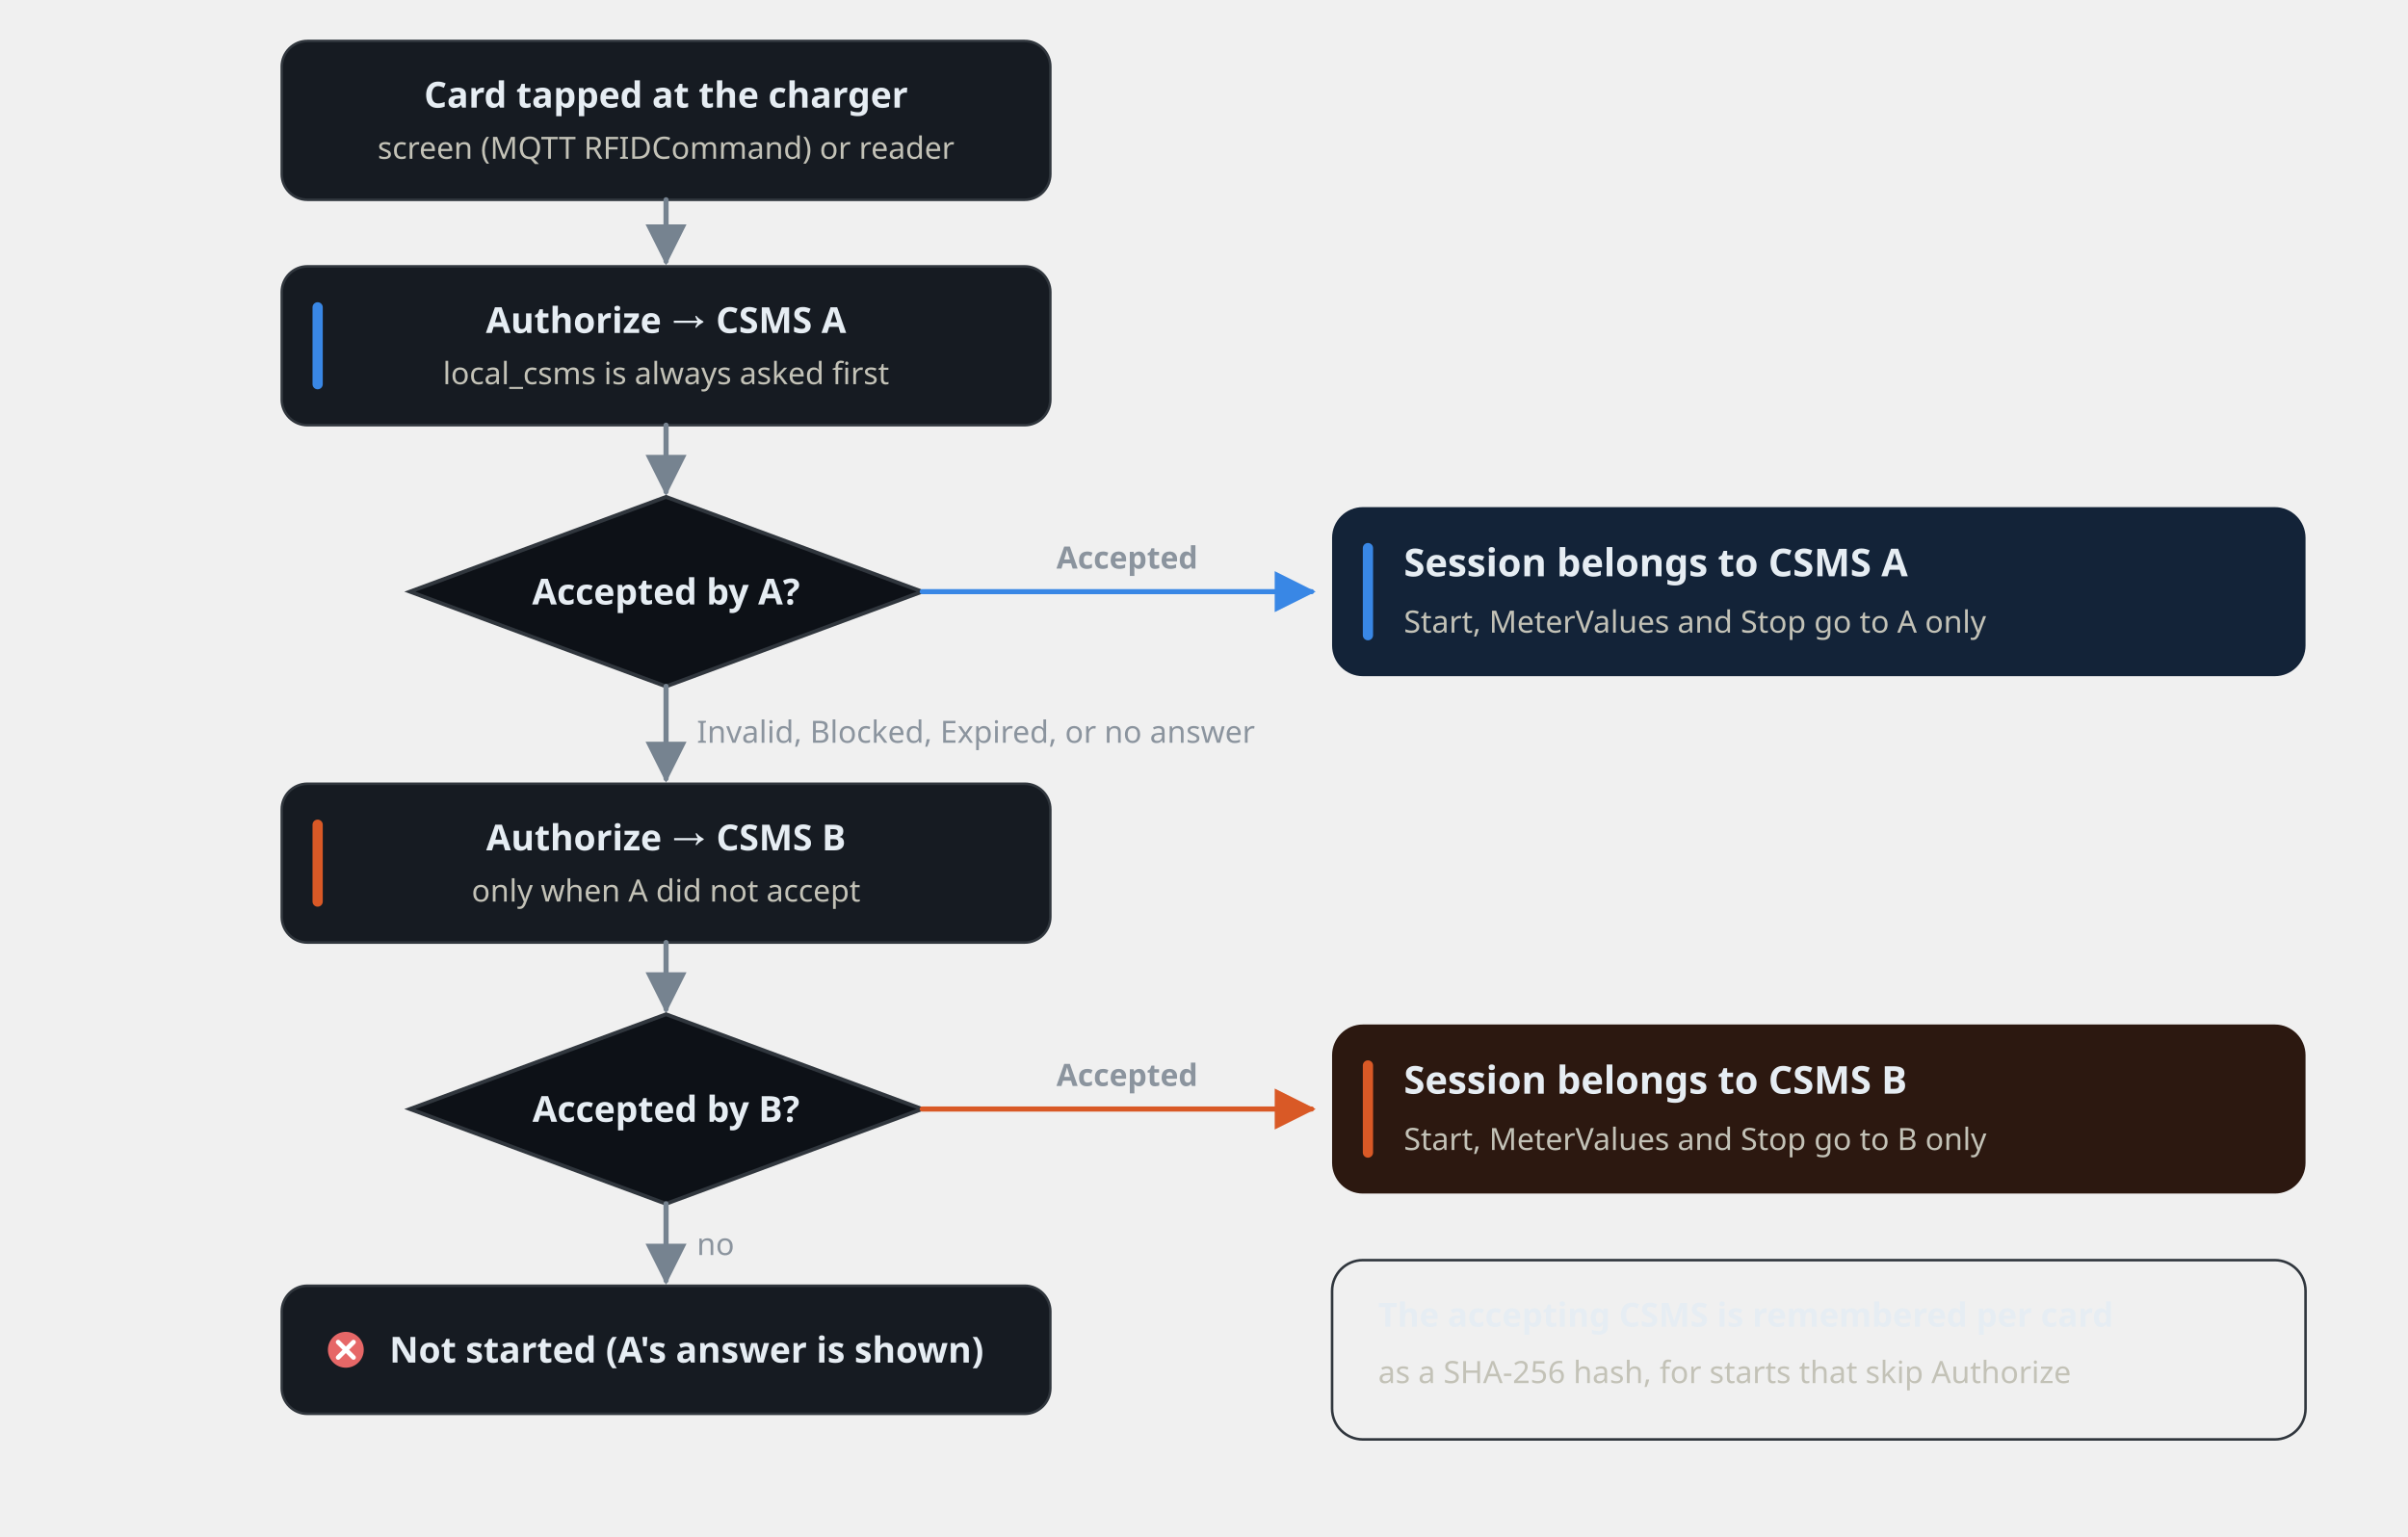
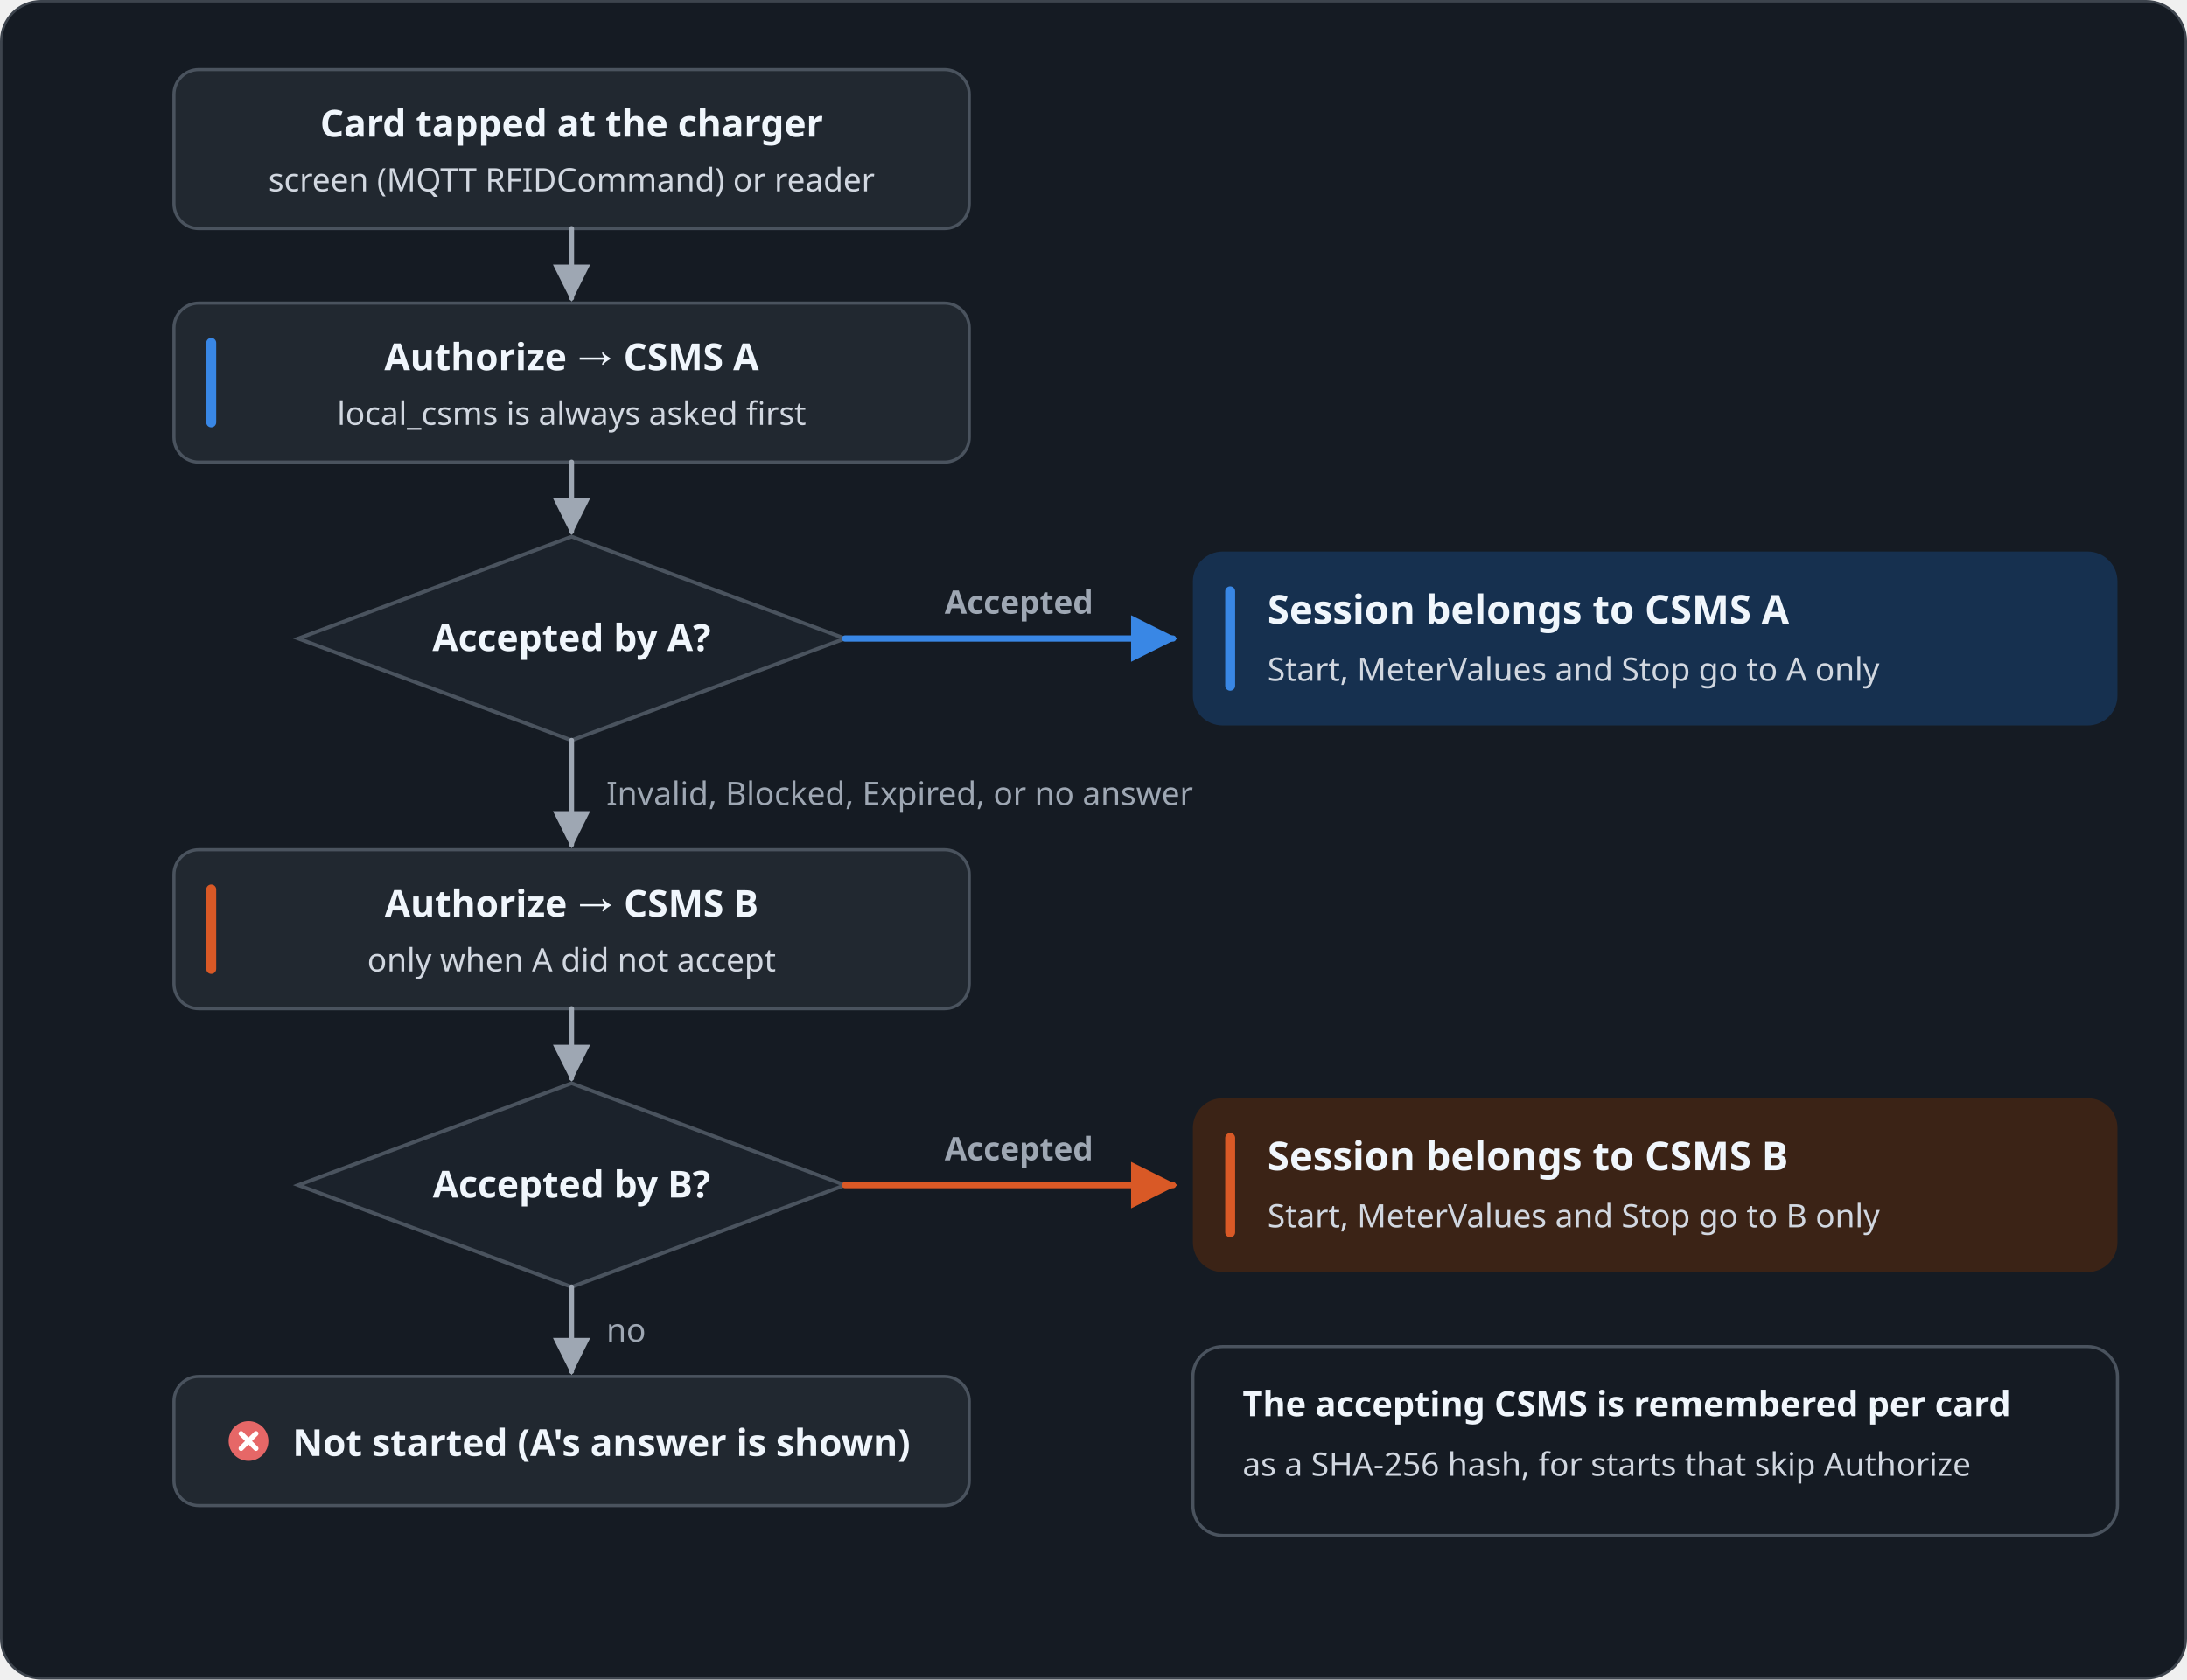
- <svg xmlns="http://www.w3.org/2000/svg" width="940" height="600" viewBox="0 0 940 600" role="img" font-family="-apple-system, BlinkMacSystemFont, 'Segoe UI', 'Noto Sans', Helvetica, Arial, sans-serif">
+ <svg xmlns="http://www.w3.org/2000/svg" width="880" height="676" viewBox="0 0 880 676" role="img" font-family="-apple-system, BlinkMacSystemFont, 'Segoe UI', 'Noto Sans', Helvetica, Arial, sans-serif">
  <defs>
-     <marker id="arrow-a" viewBox="0 0 10 10" refX="9" refY="5" markerWidth="8" markerHeight="8" orient="auto-start-reverse">
+     <marker id="arrow-a" viewBox="0 0 10 10" refX="9" refY="5" markerWidth="7.5" markerHeight="7.5" orient="auto-start-reverse">
      <path d="M0,0 L10,5 L0,10 z" fill="#3987e5" />
    </marker>
-     <marker id="arrow-b" viewBox="0 0 10 10" refX="9" refY="5" markerWidth="8" markerHeight="8" orient="auto-start-reverse">
+     <marker id="arrow-b" viewBox="0 0 10 10" refX="9" refY="5" markerWidth="7.5" markerHeight="7.5" orient="auto-start-reverse">
      <path d="M0,0 L10,5 L0,10 z" fill="#d95926" />
    </marker>
-     <marker id="arrow-neutral" viewBox="0 0 10 10" refX="9" refY="5" markerWidth="8" markerHeight="8" orient="auto-start-reverse">
-       <path d="M0,0 L10,5 L0,10 z" fill="#768390" />
+     <marker id="arrow-neutral" viewBox="0 0 10 10" refX="9" refY="5" markerWidth="7.5" markerHeight="7.5" orient="auto-start-reverse">
+       <path d="M0,0 L10,5 L0,10 z" fill="#9ea7b3" />
    </marker>
-     <marker id="arrow-muted" viewBox="0 0 10 10" refX="9" refY="5" markerWidth="8" markerHeight="8" orient="auto-start-reverse">
-       <path d="M0,0 L10,5 L0,10 z" fill="#8b949e" />
+     <marker id="arrow-muted" viewBox="0 0 10 10" refX="9" refY="5" markerWidth="7.5" markerHeight="7.5" orient="auto-start-reverse">
+       <path d="M0,0 L10,5 L0,10 z" fill="#9ea7b3" />
    </marker>
  </defs>
-   <rect x="110.0" y="16" width="300" height="62" rx="10" fill="#161b22" stroke="#30363d" stroke-width="1" />
-   <text x="260" y="42" font-size="14" font-weight="600" fill="#e6edf3" text-anchor="middle">Card tapped at the charger</text>
-   <text x="260" y="62" font-size="12" font-weight="400" fill="#c3c2b7" text-anchor="middle">screen (MQTT RFIDCommand) or reader</text>
-   <line x1="260" y1="78" x2="260" y2="102" stroke="#768390" stroke-width="2" stroke-linecap="round" fill="none" marker-end="url(#arrow-neutral)" />
-   <rect x="110.0" y="104" width="300" height="62" rx="10" fill="#161b22" stroke="#30363d" stroke-width="1" />
-   <rect x="122.0" y="118" width="4" height="34" rx="2" fill="#3987e5" />
-   <text x="260" y="130" font-size="14" font-weight="600" fill="#e6edf3" text-anchor="middle">Authorize  →  CSMS A</text>
-   <text x="260" y="150" font-size="12" font-weight="400" fill="#c3c2b7" text-anchor="middle">local_csms is always asked first</text>
-   <line x1="260" y1="166" x2="260" y2="192" stroke="#768390" stroke-width="2" stroke-linecap="round" fill="none" marker-end="url(#arrow-neutral)" />
-   <path d="M260,194.0 L360.0,231 L260,268.0 L160.0,231 z" fill="#0d1117" stroke="#30363d" stroke-width="1.5" />
-   <text x="260" y="236" font-size="14" font-weight="600" fill="#e6edf3" text-anchor="middle">Accepted by A?</text>
-   <rect x="520" y="198" width="380" height="66" rx="12" fill="#132338" />
-   <rect x="532" y="212" width="4" height="38" rx="2" fill="#3987e5" />
-   <text x="548" y="225" font-size="15" font-weight="600" fill="#e6edf3" text-anchor="start">Session belongs to CSMS A</text>
-   <text x="548" y="247" font-size="12" font-weight="400" fill="#c3c2b7" text-anchor="start">Start, MeterValues and Stop go to A only</text>
-   <line x1="360" y1="231" x2="512" y2="231" stroke="#3987e5" stroke-width="2" stroke-linecap="round" fill="none" marker-end="url(#arrow-a)" />
-   <text x="440.0" y="222" font-size="12" font-weight="600" fill="#8b949e" text-anchor="middle">Accepted</text>
-   <line x1="260" y1="268" x2="260" y2="304" stroke="#768390" stroke-width="2" stroke-linecap="round" fill="none" marker-end="url(#arrow-neutral)" />
-   <text x="272" y="290" font-size="12" font-weight="400" fill="#8b949e" text-anchor="start">Invalid, Blocked, Expired, or no answer</text>
-   <rect x="110.0" y="306" width="300" height="62" rx="10" fill="#161b22" stroke="#30363d" stroke-width="1" />
-   <rect x="122.0" y="320" width="4" height="34" rx="2" fill="#d95926" />
-   <text x="260" y="332" font-size="14" font-weight="600" fill="#e6edf3" text-anchor="middle">Authorize  →  CSMS B</text>
-   <text x="260" y="352" font-size="12" font-weight="400" fill="#c3c2b7" text-anchor="middle">only when A did not accept</text>
-   <line x1="260" y1="368" x2="260" y2="394" stroke="#768390" stroke-width="2" stroke-linecap="round" fill="none" marker-end="url(#arrow-neutral)" />
-   <path d="M260,396.0 L360.0,433 L260,470.0 L160.0,433 z" fill="#0d1117" stroke="#30363d" stroke-width="1.5" />
-   <text x="260" y="438" font-size="14" font-weight="600" fill="#e6edf3" text-anchor="middle">Accepted by B?</text>
-   <rect x="520" y="400" width="380" height="66" rx="12" fill="#2c1810" />
-   <rect x="532" y="414" width="4" height="38" rx="2" fill="#d95926" />
-   <text x="548" y="427" font-size="15" font-weight="600" fill="#e6edf3" text-anchor="start">Session belongs to CSMS B</text>
-   <text x="548" y="449" font-size="12" font-weight="400" fill="#c3c2b7" text-anchor="start">Start, MeterValues and Stop go to B only</text>
-   <line x1="360" y1="433" x2="512" y2="433" stroke="#d95926" stroke-width="2" stroke-linecap="round" fill="none" marker-end="url(#arrow-b)" />
-   <text x="440.0" y="424" font-size="12" font-weight="600" fill="#8b949e" text-anchor="middle">Accepted</text>
-   <line x1="260" y1="470" x2="260" y2="500" stroke="#768390" stroke-width="2" stroke-linecap="round" fill="none" marker-end="url(#arrow-neutral)" />
-   <text x="272" y="490" font-size="12" font-weight="400" fill="#8b949e" text-anchor="start">no</text>
-   <rect x="110" y="502" width="300" height="50" rx="10" fill="#161b22" stroke="#30363d" stroke-width="1" />
-   <g transform="translate(128,520)">
-     <circle cx="7" cy="7" r="7" fill="#e66767" />
-     <path d="M4,4 L10,10 M10,4 L4,10" stroke="#ffffff" stroke-width="1.8" stroke-linecap="round" />
+   <rect x="0.5" y="0.5" width="879" height="675" rx="16" fill="#151b23" stroke="#3d444d" />
+   <rect x="70.0" y="28" width="320" height="64" rx="10" fill="#212830" stroke="#4a535e" stroke-width="1.25" />
+   <text x="230" y="55" font-size="15" font-weight="600" fill="#f0f6fc" text-anchor="middle">Card tapped at the charger</text>
+   <text x="230" y="77" font-size="13" font-weight="400" fill="#d1d7e0" text-anchor="middle">screen (MQTT RFIDCommand) or reader</text>
+   <line x1="230" y1="92" x2="230" y2="120" stroke="#9ea7b3" stroke-width="2" stroke-linecap="round" fill="none" marker-end="url(#arrow-neutral)" />
+   <rect x="70.0" y="122" width="320" height="64" rx="10" fill="#212830" stroke="#4a535e" stroke-width="1.25" />
+   <rect x="83.0" y="136" width="4" height="36" rx="2" fill="#3987e5" />
+   <text x="230" y="149" font-size="15" font-weight="600" fill="#f0f6fc" text-anchor="middle">Authorize  →  CSMS A</text>
+   <text x="230" y="171" font-size="13" font-weight="400" fill="#d1d7e0" text-anchor="middle">local_csms is always asked first</text>
+   <line x1="230" y1="186" x2="230" y2="214" stroke="#9ea7b3" stroke-width="2" stroke-linecap="round" fill="none" marker-end="url(#arrow-neutral)" />
+   <path d="M230,216.0 L340.0,257 L230,298.0 L120.0,257 z" fill="#1b222b" stroke="#4a535e" stroke-width="1.5" />
+   <text x="230" y="262" font-size="15" font-weight="600" fill="#f0f6fc" text-anchor="middle">Accepted by A?</text>
+   <rect x="480" y="222" width="372" height="70" rx="12" fill="#16304f" />
+   <rect x="493" y="236" width="4" height="42" rx="2" fill="#3987e5" />
+   <text x="510" y="251" font-size="16" font-weight="600" fill="#f0f6fc" text-anchor="start">Session belongs to CSMS A</text>
+   <text x="510" y="274" font-size="13" font-weight="400" fill="#d1d7e0" text-anchor="start">Start, MeterValues and Stop go to A only</text>
+   <line x1="340" y1="257" x2="472" y2="257" stroke="#3987e5" stroke-width="2.5" stroke-linecap="round" fill="none" marker-end="url(#arrow-a)" />
+   <text x="410.0" y="247" font-size="13" font-weight="600" fill="#9ea7b3" text-anchor="middle">Accepted</text>
+   <line x1="230" y1="298.0" x2="230" y2="340.0" stroke="#9ea7b3" stroke-width="2" stroke-linecap="round" fill="none" marker-end="url(#arrow-neutral)" />
+   <text x="244" y="324.0" font-size="13" font-weight="400" fill="#9ea7b3" text-anchor="start">Invalid, Blocked, Expired, or no answer</text>
+   <rect x="70.0" y="342.0" width="320" height="64" rx="10" fill="#212830" stroke="#4a535e" stroke-width="1.25" />
+   <rect x="83.0" y="356.0" width="4" height="36" rx="2" fill="#d95926" />
+   <text x="230" y="369.0" font-size="15" font-weight="600" fill="#f0f6fc" text-anchor="middle">Authorize  →  CSMS B</text>
+   <text x="230" y="391.0" font-size="13" font-weight="400" fill="#d1d7e0" text-anchor="middle">only when A did not accept</text>
+   <line x1="230" y1="406.0" x2="230" y2="434.0" stroke="#9ea7b3" stroke-width="2" stroke-linecap="round" fill="none" marker-end="url(#arrow-neutral)" />
+   <path d="M230,436.0 L340.0,477.0 L230,518.0 L120.0,477.0 z" fill="#1b222b" stroke="#4a535e" stroke-width="1.5" />
+   <text x="230" y="482.0" font-size="15" font-weight="600" fill="#f0f6fc" text-anchor="middle">Accepted by B?</text>
+   <rect x="480" y="442.0" width="372" height="70" rx="12" fill="#3b2316" />
+   <rect x="493" y="456.0" width="4" height="42" rx="2" fill="#d95926" />
+   <text x="510" y="471.0" font-size="16" font-weight="600" fill="#f0f6fc" text-anchor="start">Session belongs to CSMS B</text>
+   <text x="510" y="494.0" font-size="13" font-weight="400" fill="#d1d7e0" text-anchor="start">Start, MeterValues and Stop go to B only</text>
+   <line x1="340" y1="477.0" x2="472" y2="477.0" stroke="#d95926" stroke-width="2.5" stroke-linecap="round" fill="none" marker-end="url(#arrow-b)" />
+   <text x="410.0" y="467.0" font-size="13" font-weight="600" fill="#9ea7b3" text-anchor="middle">Accepted</text>
+   <line x1="230" y1="518.0" x2="230" y2="552.0" stroke="#9ea7b3" stroke-width="2" stroke-linecap="round" fill="none" marker-end="url(#arrow-neutral)" />
+   <text x="244" y="540.0" font-size="13" font-weight="400" fill="#9ea7b3" text-anchor="start">no</text>
+   <rect x="70.0" y="554.0" width="320" height="52" rx="10" fill="#212830" stroke="#4a535e" stroke-width="1.25" />
+   <g transform="translate(92.0,572.0)">
+     <circle cx="8" cy="8" r="8" fill="#e66767" />
+     <path d="M5,5 L11,11 M11,5 L5,11" stroke="#ffffff" stroke-width="2" stroke-linecap="round" />
  </g>
-   <text x="268" y="532" font-size="14" font-weight="600" fill="#e6edf3" text-anchor="middle">Not started (A's answer is shown)</text>
-   <rect x="520" y="492" width="380" height="70" rx="12" fill="none" stroke="#30363d" stroke-width="1" />
-   <text x="538" y="518" font-size="13" font-weight="600" fill="#e6edf3" text-anchor="start">The accepting CSMS is remembered per card</text>
-   <text x="538" y="540" font-size="12" font-weight="400" fill="#c3c2b7" text-anchor="start">as a SHA-256 hash, for starts that skip Authorize</text>
+   <text x="242" y="586.0" font-size="15" font-weight="600" fill="#f0f6fc" text-anchor="middle">Not started (A's answer is shown)</text>
+   <rect x="480" y="542.0" width="372" height="76" rx="12" fill="none" stroke="#4a535e" stroke-width="1.25" />
+   <text x="500" y="570.0" font-size="14" font-weight="600" fill="#f0f6fc" text-anchor="start">The accepting CSMS is remembered per card</text>
+   <text x="500" y="594.0" font-size="13" font-weight="400" fill="#d1d7e0" text-anchor="start">as a SHA-256 hash, for starts that skip Authorize</text>
</svg>
